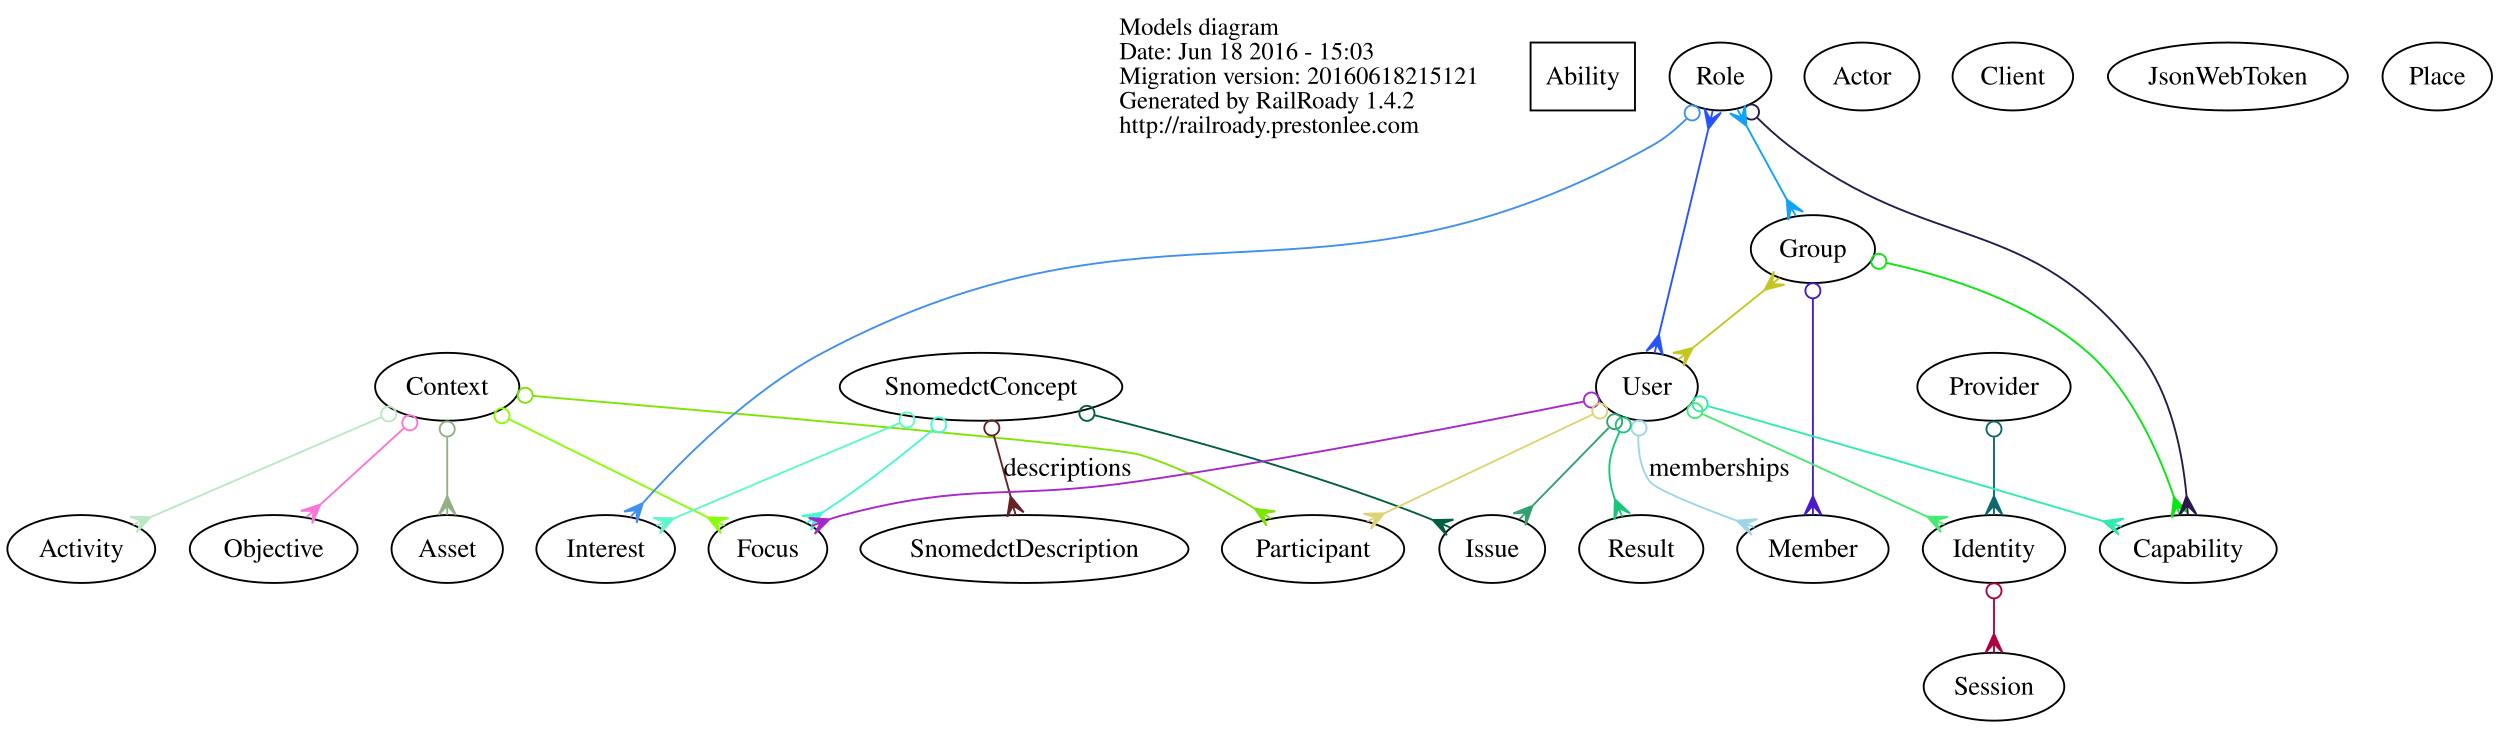
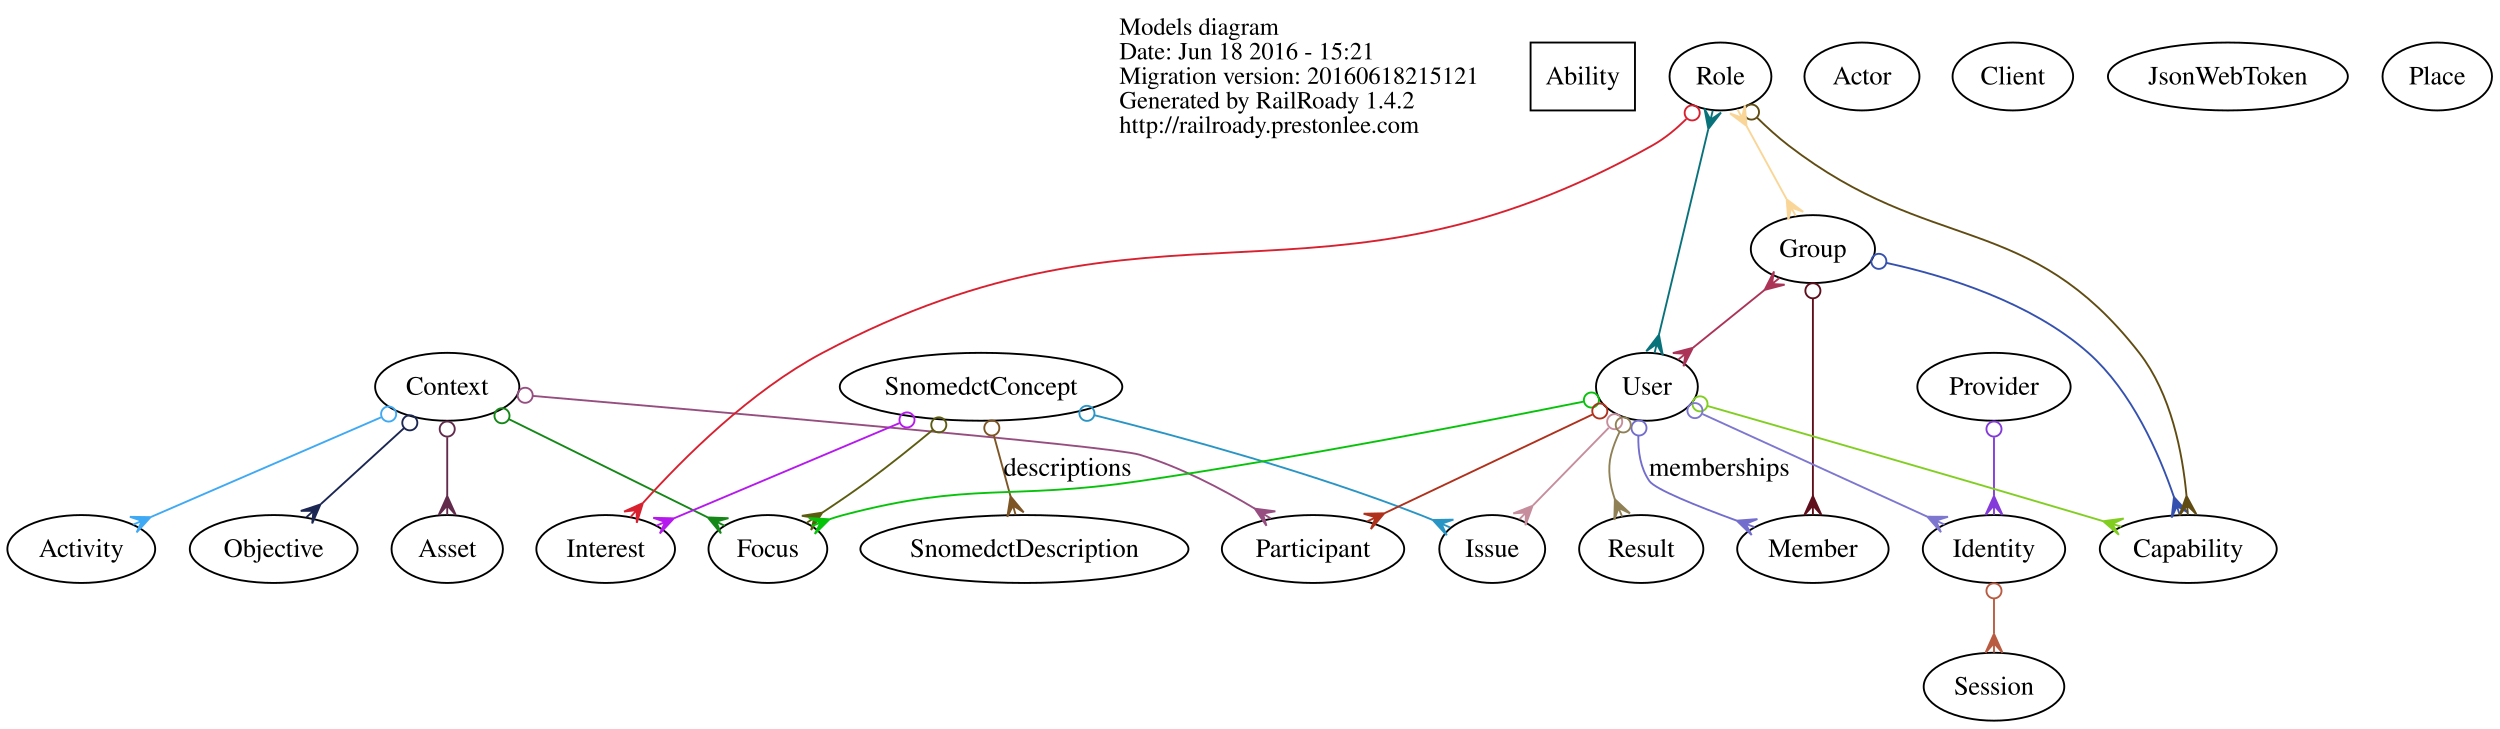
<svg xmlns="http://www.w3.org/2000/svg" width="1325pt" height="386pt" viewBox="0.00 0.00 1325.35 386.00">
  <g id="graph0" class="graph" transform="scale(1 1) rotate(0) translate(4 382)">
    <polygon fill="none" stroke="none" points="-4,4 -4,-382 1321.35,-382 1321.35,4 -4,4" />
    <g id="node1" class="node">
      <text text-anchor="start" x="589.402" y="-363.6" font-family="Times,serif" font-size="13.00">Models diagram</text>
-       <text text-anchor="start" x="589.402" y="-350.6" font-family="Times,serif" font-size="13.00">Date: Jun 18 2016 - 15:03</text>
+       <text text-anchor="start" x="589.402" y="-350.6" font-family="Times,serif" font-size="13.00">Date: Jun 18 2016 - 15:21</text>
      <text text-anchor="start" x="589.402" y="-337.6" font-family="Times,serif" font-size="13.00">Migration version: 20160618215121</text>
      <text text-anchor="start" x="589.402" y="-324.6" font-family="Times,serif" font-size="13.00">Generated by RailRoady 1.4.2</text>
      <text text-anchor="start" x="589.402" y="-311.6" font-family="Times,serif" font-size="13.00">http://railroady.prestonlee.com</text>
    </g>
    <g id="node2" class="node">
      <polygon fill="none" stroke="black" points="862.76,-359.5 807.42,-359.5 807.42,-323.5 862.76,-323.5 862.76,-359.5" />
      <text text-anchor="middle" x="835.09" y="-337.3" font-family="Times,serif" font-size="14.00">Ability</text>
    </g>
    <g id="node3" class="node">
      <ellipse fill="none" stroke="black" cx="39.09" cy="-91" rx="39.18" ry="18" />
      <text text-anchor="middle" x="39.09" y="-86.8" font-family="Times,serif" font-size="14.00">Activity</text>
    </g>
    <g id="node4" class="node">
      <ellipse fill="none" stroke="black" cx="983.09" cy="-341.5" rx="30.486" ry="18" />
      <text text-anchor="middle" x="983.09" y="-337.3" font-family="Times,serif" font-size="14.00">Actor</text>
    </g>
    <g id="node5" class="node">
      <ellipse fill="none" stroke="black" cx="233.09" cy="-91" rx="29.519" ry="18" />
      <text text-anchor="middle" x="233.09" y="-86.8" font-family="Times,serif" font-size="14.00">Asset</text>
    </g>
    <g id="node6" class="node">
      <ellipse fill="none" stroke="black" cx="1156.09" cy="-91" rx="46.898" ry="18" />
      <text text-anchor="middle" x="1156.09" y="-86.8" font-family="Times,serif" font-size="14.00">Capability</text>
    </g>
    <g id="node7" class="node">
      <ellipse fill="none" stroke="black" cx="1063.09" cy="-341.5" rx="31.948" ry="18" />
      <text text-anchor="middle" x="1063.09" y="-337.3" font-family="Times,serif" font-size="14.00">Client</text>
    </g>
    <g id="node8" class="node">
      <ellipse fill="none" stroke="black" cx="233.09" cy="-177" rx="38.22" ry="18" />
      <text text-anchor="middle" x="233.09" y="-172.8" font-family="Times,serif" font-size="14.00">Context</text>
    </g>
    <g id="edge1" class="edge">
-       <path fill="none" stroke="#bce7c4" d="M198.002,-160.807C163.538,-145.885 111.159,-123.205 76.06,-108.008" />
-       <ellipse fill="none" stroke="#bce7c4" cx="202.035" cy="-162.554" rx="4" ry="4" />
-       <polygon fill="#bce7c4" stroke="#bce7c4" points="75.825,-107.906 68.436,-99.803 71.236,-105.919 66.648,-103.932 66.648,-103.932 66.648,-103.932 71.236,-105.919 64.86,-108.062 75.825,-107.906 75.825,-107.906" />
+       <path fill="none" stroke="#3fa9f4" d="M198.002,-160.807C163.538,-145.885 111.159,-123.205 76.06,-108.008" />
+       <ellipse fill="none" stroke="#3fa9f4" cx="202.035" cy="-162.554" rx="4" ry="4" />
+       <polygon fill="#3fa9f4" stroke="#3fa9f4" points="75.825,-107.906 68.436,-99.803 71.236,-105.919 66.648,-103.932 66.648,-103.932 66.648,-103.932 71.236,-105.919 64.86,-108.062 75.825,-107.906 75.825,-107.906" />
    </g>
    <g id="edge2" class="edge">
-       <path fill="none" stroke="#93b085" d="M233.09,-150.257C233.09,-140.441 233.09,-129.226 233.09,-119.273" />
-       <ellipse fill="none" stroke="#93b085" cx="233.09" cy="-154.595" rx="4" ry="4" />
-       <polygon fill="#93b085" stroke="#93b085" points="233.09,-119.095 237.59,-109.095 233.09,-114.095 233.09,-109.095 233.09,-109.095 233.09,-109.095 233.09,-114.095 228.59,-109.095 233.09,-119.095 233.09,-119.095" />
+       <path fill="none" stroke="#622b4b" d="M233.09,-150.257C233.09,-140.441 233.09,-129.226 233.09,-119.273" />
+       <ellipse fill="none" stroke="#622b4b" cx="233.09" cy="-154.595" rx="4" ry="4" />
+       <polygon fill="#622b4b" stroke="#622b4b" points="233.09,-119.095 237.59,-109.095 233.09,-114.095 233.09,-109.095 233.09,-109.095 233.09,-109.095 233.09,-114.095 228.59,-109.095 233.09,-119.095 233.09,-119.095" />
    </g>
    <g id="node9" class="node">
      <ellipse fill="none" stroke="black" cx="403.09" cy="-91" rx="31.472" ry="18" />
      <text text-anchor="middle" x="403.09" y="-86.8" font-family="Times,serif" font-size="14.00">Focus</text>
    </g>
    <g id="edge3" class="edge">
-       <path fill="none" stroke="#88fe06" d="M265.835,-159.82C296.128,-144.852 340.888,-122.735 370.977,-107.868" />
-       <ellipse fill="none" stroke="#88fe06" cx="262.127" cy="-161.652" rx="4" ry="4" />
-       <polygon fill="#88fe06" stroke="#88fe06" points="371.228,-107.744 382.187,-107.348 375.711,-105.529 380.193,-103.314 380.193,-103.314 380.193,-103.314 375.711,-105.529 378.2,-99.279 371.228,-107.744 371.228,-107.744" />
+       <path fill="none" stroke="#148717" d="M265.835,-159.82C296.128,-144.852 340.888,-122.735 370.977,-107.868" />
+       <ellipse fill="none" stroke="#148717" cx="262.127" cy="-161.652" rx="4" ry="4" />
+       <polygon fill="#148717" stroke="#148717" points="371.228,-107.744 382.187,-107.348 375.711,-105.529 380.193,-103.314 380.193,-103.314 380.193,-103.314 375.711,-105.529 378.2,-99.279 371.228,-107.744 371.228,-107.744" />
    </g>
    <g id="node16" class="node">
      <ellipse fill="none" stroke="black" cx="141.09" cy="-91" rx="44.466" ry="18" />
      <text text-anchor="middle" x="141.09" y="-86.8" font-family="Times,serif" font-size="14.00">Objective</text>
    </g>
    <g id="edge4" class="edge">
-       <path fill="none" stroke="#f975d8" d="M210.134,-155.04C196.755,-142.825 179.87,-127.408 166.147,-114.878" />
-       <ellipse fill="none" stroke="#f975d8" cx="213.262" cy="-157.896" rx="4" ry="4" />
-       <polygon fill="#f975d8" stroke="#f975d8" points="165.867,-114.623 161.516,-104.557 162.175,-111.251 158.482,-107.88 158.482,-107.88 158.482,-107.88 162.175,-111.251 155.448,-111.203 165.867,-114.623 165.867,-114.623" />
+       <path fill="none" stroke="#1b2652" d="M210.134,-155.04C196.755,-142.825 179.87,-127.408 166.147,-114.878" />
+       <ellipse fill="none" stroke="#1b2652" cx="213.262" cy="-157.896" rx="4" ry="4" />
+       <polygon fill="#1b2652" stroke="#1b2652" points="165.867,-114.623 161.516,-104.557 162.175,-111.251 158.482,-107.88 158.482,-107.88 158.482,-107.88 162.175,-111.251 155.448,-111.203 165.867,-114.623 165.867,-114.623" />
    </g>
    <g id="node17" class="node">
      <ellipse fill="none" stroke="black" cx="692.09" cy="-91" rx="48.334" ry="18" />
      <text text-anchor="middle" x="692.09" y="-86.8" font-family="Times,serif" font-size="14.00">Participant</text>
    </g>
    <g id="edge5" class="edge">
-       <path fill="none" stroke="#7ce503" d="M278.413,-172.154C373.199,-164.047 584.903,-145.569 600.09,-141 621.635,-134.518 643.952,-122.775 661.21,-112.41" />
-       <ellipse fill="none" stroke="#7ce503" cx="274.416" cy="-172.496" rx="4" ry="4" />
-       <polygon fill="#7ce503" stroke="#7ce503" points="661.23,-112.397 672.104,-110.981 665.487,-109.774 669.743,-107.15 669.743,-107.15 669.743,-107.15 665.487,-109.774 667.382,-103.319 661.23,-112.397 661.23,-112.397" />
+       <path fill="none" stroke="#964e80" d="M278.413,-172.154C373.199,-164.047 584.903,-145.569 600.09,-141 621.635,-134.518 643.952,-122.775 661.21,-112.41" />
+       <ellipse fill="none" stroke="#964e80" cx="274.416" cy="-172.496" rx="4" ry="4" />
+       <polygon fill="#964e80" stroke="#964e80" points="661.23,-112.397 672.104,-110.981 665.487,-109.774 669.743,-107.15 669.743,-107.15 669.743,-107.15 665.487,-109.774 667.382,-103.319 661.23,-112.397 661.23,-112.397" />
    </g>
    <g id="node10" class="node">
      <ellipse fill="none" stroke="black" cx="957.09" cy="-250" rx="32.908" ry="18" />
      <text text-anchor="middle" x="957.09" y="-245.8" font-family="Times,serif" font-size="14.00">Group</text>
    </g>
    <g id="edge8" class="edge">
-       <path fill="none" stroke="#09e612" d="M995.972,-242.691C1027.95,-235.763 1072.78,-221.845 1103.09,-195 1126.17,-174.556 1140.61,-141.658 1148.49,-118.555" />
-       <ellipse fill="none" stroke="#09e612" cx="992.053" cy="-243.498" rx="4" ry="4" />
-       <polygon fill="#09e612" stroke="#09e612" points="1148.5,-118.533 1155.84,-110.392 1150.03,-113.773 1151.56,-109.013 1151.56,-109.013 1151.56,-109.013 1150.03,-113.773 1147.28,-107.635 1148.5,-118.533 1148.5,-118.533" />
+       <path fill="none" stroke="#3551b0" d="M995.972,-242.691C1027.95,-235.763 1072.78,-221.845 1103.09,-195 1126.17,-174.556 1140.61,-141.658 1148.49,-118.555" />
+       <ellipse fill="none" stroke="#3551b0" cx="992.053" cy="-243.498" rx="4" ry="4" />
+       <polygon fill="#3551b0" stroke="#3551b0" points="1148.5,-118.533 1155.84,-110.392 1150.03,-113.773 1151.56,-109.013 1151.56,-109.013 1151.56,-109.013 1150.03,-113.773 1147.28,-107.635 1148.5,-118.533 1148.5,-118.533" />
    </g>
    <g id="node15" class="node">
      <ellipse fill="none" stroke="black" cx="957.09" cy="-91" rx="40.132" ry="18" />
      <text text-anchor="middle" x="957.09" y="-86.8" font-family="Times,serif" font-size="14.00">Member</text>
    </g>
    <g id="edge6" class="edge">
-       <path fill="none" stroke="#4a19c8" d="M957.09,-223.852C957.09,-195.193 957.09,-148.523 957.09,-119.082" />
-       <ellipse fill="none" stroke="#4a19c8" cx="957.09" cy="-227.899" rx="4" ry="4" />
-       <polygon fill="#4a19c8" stroke="#4a19c8" points="957.09,-119.08 961.59,-109.079 957.09,-114.08 957.09,-109.08 957.09,-109.08 957.09,-109.08 957.09,-114.08 952.59,-109.08 957.09,-119.08 957.09,-119.08" />
+       <path fill="none" stroke="#5f0e1c" d="M957.09,-223.852C957.09,-195.193 957.09,-148.523 957.09,-119.082" />
+       <ellipse fill="none" stroke="#5f0e1c" cx="957.09" cy="-227.899" rx="4" ry="4" />
+       <polygon fill="#5f0e1c" stroke="#5f0e1c" points="957.09,-119.08 961.59,-109.079 957.09,-114.08 957.09,-109.08 957.09,-109.08 957.09,-109.08 957.09,-114.08 952.59,-109.08 957.09,-119.08 957.09,-119.08" />
    </g>
    <g id="node25" class="node">
      <ellipse fill="none" stroke="black" cx="869.09" cy="-177" rx="27" ry="18" />
      <text text-anchor="middle" x="869.09" y="-172.8" font-family="Times,serif" font-size="14.00">User</text>
    </g>
    <g id="edge7" class="edge">
-       <path fill="none" stroke="#c5c621" d="M931.481,-228.338C919.601,-218.753 905.54,-207.408 893.776,-197.917" />
-       <polygon fill="#c5c621" stroke="#c5c621" points="931.499,-228.353 936.456,-238.134 935.39,-231.492 939.282,-234.632 939.282,-234.632 939.282,-234.632 935.39,-231.492 942.107,-231.13 931.499,-228.353 931.499,-228.353" />
-       <polygon fill="#c5c621" stroke="#c5c621" points="893.464,-197.665 888.506,-187.884 889.572,-194.525 885.681,-191.386 885.681,-191.386 885.681,-191.386 889.572,-194.525 882.855,-194.888 893.464,-197.665 893.464,-197.665" />
+       <path fill="none" stroke="#ac3358" d="M931.481,-228.338C919.601,-218.753 905.54,-207.408 893.776,-197.917" />
+       <polygon fill="#ac3358" stroke="#ac3358" points="931.499,-228.353 936.456,-238.134 935.39,-231.492 939.282,-234.632 939.282,-234.632 939.282,-234.632 935.39,-231.492 942.107,-231.13 931.499,-228.353 931.499,-228.353" />
+       <polygon fill="#ac3358" stroke="#ac3358" points="893.464,-197.665 888.506,-187.884 889.572,-194.525 885.681,-191.386 885.681,-191.386 885.681,-191.386 889.572,-194.525 882.855,-194.888 893.464,-197.665 893.464,-197.665" />
    </g>
    <g id="node11" class="node">
      <ellipse fill="none" stroke="black" cx="1053.09" cy="-91" rx="37.727" ry="18" />
      <text text-anchor="middle" x="1053.09" y="-86.8" font-family="Times,serif" font-size="14.00">Identity</text>
    </g>
    <g id="node22" class="node">
      <ellipse fill="none" stroke="black" cx="1053.09" cy="-18" rx="37.268" ry="18" />
      <text text-anchor="middle" x="1053.09" y="-13.8" font-family="Times,serif" font-size="14.00">Session</text>
    </g>
    <g id="edge9" class="edge">
-       <path fill="none" stroke="#ab0246" d="M1053.09,-64.791C1053.09,-58.832 1053.09,-52.45 1053.09,-46.399" />
-       <ellipse fill="none" stroke="#ab0246" cx="1053.09" cy="-68.813" rx="4" ry="4" />
-       <polygon fill="#ab0246" stroke="#ab0246" points="1053.09,-46.029 1057.59,-36.029 1053.09,-41.029 1053.09,-36.029 1053.09,-36.029 1053.09,-36.029 1053.09,-41.029 1048.59,-36.029 1053.09,-46.029 1053.09,-46.029" />
+       <path fill="none" stroke="#b85b41" d="M1053.09,-64.791C1053.09,-58.832 1053.09,-52.45 1053.09,-46.399" />
+       <ellipse fill="none" stroke="#b85b41" cx="1053.09" cy="-68.813" rx="4" ry="4" />
+       <polygon fill="#b85b41" stroke="#b85b41" points="1053.09,-46.029 1057.59,-36.029 1053.09,-41.029 1053.09,-36.029 1053.09,-36.029 1053.09,-36.029 1053.09,-41.029 1048.59,-36.029 1053.09,-46.029 1053.09,-46.029" />
    </g>
    <g id="node12" class="node">
      <ellipse fill="none" stroke="black" cx="317.09" cy="-91" rx="36.749" ry="18" />
      <text text-anchor="middle" x="317.09" y="-86.8" font-family="Times,serif" font-size="14.00">Interest</text>
    </g>
    <g id="node13" class="node">
      <ellipse fill="none" stroke="black" cx="787.09" cy="-91" rx="28.065" ry="18" />
      <text text-anchor="middle" x="787.09" y="-86.8" font-family="Times,serif" font-size="14.00">Issue</text>
    </g>
    <g id="node14" class="node">
      <ellipse fill="none" stroke="black" cx="1177.09" cy="-341.5" rx="63.597" ry="18" />
      <text text-anchor="middle" x="1177.09" y="-337.3" font-family="Times,serif" font-size="14.00">JsonWebToken</text>
    </g>
    <g id="node18" class="node">
      <ellipse fill="none" stroke="black" cx="1288.09" cy="-341.5" rx="29.017" ry="18" />
      <text text-anchor="middle" x="1288.09" y="-337.3" font-family="Times,serif" font-size="14.00">Place</text>
    </g>
    <g id="node19" class="node">
      <ellipse fill="none" stroke="black" cx="1053.09" cy="-177" rx="40.625" ry="18" />
      <text text-anchor="middle" x="1053.09" y="-172.8" font-family="Times,serif" font-size="14.00">Provider</text>
    </g>
    <g id="edge10" class="edge">
-       <path fill="none" stroke="#0e696c" d="M1053.09,-150.257C1053.09,-140.441 1053.09,-129.226 1053.09,-119.273" />
-       <ellipse fill="none" stroke="#0e696c" cx="1053.09" cy="-154.595" rx="4" ry="4" />
-       <polygon fill="#0e696c" stroke="#0e696c" points="1053.09,-119.095 1057.59,-109.095 1053.09,-114.095 1053.09,-109.095 1053.09,-109.095 1053.09,-109.095 1053.09,-114.095 1048.59,-109.095 1053.09,-119.095 1053.09,-119.095" />
+       <path fill="none" stroke="#843bd9" d="M1053.09,-150.257C1053.09,-140.441 1053.09,-129.226 1053.09,-119.273" />
+       <ellipse fill="none" stroke="#843bd9" cx="1053.09" cy="-154.595" rx="4" ry="4" />
+       <polygon fill="#843bd9" stroke="#843bd9" points="1053.09,-119.095 1057.59,-109.095 1053.09,-114.095 1053.09,-109.095 1053.09,-109.095 1053.09,-109.095 1053.09,-114.095 1048.59,-109.095 1053.09,-119.095 1053.09,-119.095" />
    </g>
    <g id="node20" class="node">
      <ellipse fill="none" stroke="black" cx="866.09" cy="-91" rx="32.917" ry="18" />
      <text text-anchor="middle" x="866.09" y="-86.8" font-family="Times,serif" font-size="14.00">Result</text>
    </g>
    <g id="node21" class="node">
      <ellipse fill="none" stroke="black" cx="908.09" cy="-341.5" rx="27" ry="18" />
      <text text-anchor="middle" x="908.09" y="-337.3" font-family="Times,serif" font-size="14.00">Role</text>
    </g>
    <g id="edge12" class="edge">
-       <path fill="none" stroke="#291a4b" d="M927.484,-319.668C932.653,-314.604 938.392,-309.388 944.09,-305 1020.18,-246.401 1071.02,-270.731 1130.09,-195 1147.05,-173.254 1153.07,-141.771 1155.14,-119.344" />
-       <ellipse fill="none" stroke="#291a4b" cx="924.53" cy="-322.645" rx="4" ry="4" />
-       <polygon fill="#291a4b" stroke="#291a4b" points="1155.16,-119.119 1160.36,-109.466 1155.51,-114.132 1155.87,-109.145 1155.87,-109.145 1155.87,-109.145 1155.51,-114.132 1151.38,-108.823 1155.16,-119.119 1155.16,-119.119" />
+       <path fill="none" stroke="#604b12" d="M927.484,-319.668C932.653,-314.604 938.392,-309.388 944.09,-305 1020.18,-246.401 1071.02,-270.731 1130.09,-195 1147.05,-173.254 1153.07,-141.771 1155.14,-119.344" />
+       <ellipse fill="none" stroke="#604b12" cx="924.53" cy="-322.645" rx="4" ry="4" />
+       <polygon fill="#604b12" stroke="#604b12" points="1155.16,-119.119 1160.36,-109.466 1155.51,-114.132 1155.87,-109.145 1155.87,-109.145 1155.87,-109.145 1155.51,-114.132 1151.38,-108.823 1155.16,-119.119 1155.16,-119.119" />
    </g>
    <g id="edge14" class="edge">
-       <path fill="none" stroke="#10a1fa" d="M921.962,-315.161C928.545,-303.138 936.398,-288.795 943.007,-276.722" />
-       <polygon fill="#10a1fa" stroke="#10a1fa" points="921.88,-315.313 913.13,-321.923 919.478,-319.699 917.077,-324.084 917.077,-324.084 917.077,-324.084 919.478,-319.699 921.024,-326.245 921.88,-315.313 921.88,-315.313" />
-       <polygon fill="#10a1fa" stroke="#10a1fa" points="943.191,-276.386 951.941,-269.776 945.592,-272 947.994,-267.615 947.994,-267.615 947.994,-267.615 945.592,-272 944.046,-265.454 943.191,-276.386 943.191,-276.386" />
+       <path fill="none" stroke="#f9d697" d="M921.962,-315.161C928.545,-303.138 936.398,-288.795 943.007,-276.722" />
+       <polygon fill="#f9d697" stroke="#f9d697" points="921.88,-315.313 913.13,-321.923 919.478,-319.699 917.077,-324.084 917.077,-324.084 917.077,-324.084 919.478,-319.699 921.024,-326.245 921.88,-315.313 921.88,-315.313" />
+       <polygon fill="#f9d697" stroke="#f9d697" points="943.191,-276.386 951.941,-269.776 945.592,-272 947.994,-267.615 947.994,-267.615 947.994,-267.615 945.592,-272 944.046,-265.454 943.191,-276.386 943.191,-276.386" />
    </g>
    <g id="edge11" class="edge">
-       <path fill="none" stroke="#4090ed" d="M890.033,-318.998C884.722,-313.772 878.581,-308.645 872.09,-305 696.334,-206.299 610.164,-289.455 432.09,-195 393.965,-174.777 358.305,-139.247 337.091,-115.665" />
-       <ellipse fill="none" stroke="#4090ed" cx="893.095" cy="-322.203" rx="4" ry="4" />
-       <polygon fill="#4090ed" stroke="#4090ed" points="336.826,-115.364 333.584,-104.889 333.518,-111.615 330.21,-107.866 330.21,-107.866 330.21,-107.866 333.518,-111.615 326.835,-110.844 336.826,-115.364 336.826,-115.364" />
+       <path fill="none" stroke="#d8202f" d="M890.033,-318.998C884.722,-313.772 878.581,-308.645 872.09,-305 696.334,-206.299 610.164,-289.455 432.09,-195 393.965,-174.777 358.305,-139.247 337.091,-115.665" />
+       <ellipse fill="none" stroke="#d8202f" cx="893.095" cy="-322.203" rx="4" ry="4" />
+       <polygon fill="#d8202f" stroke="#d8202f" points="336.826,-115.364 333.584,-104.889 333.518,-111.615 330.21,-107.866 330.21,-107.866 330.21,-107.866 333.518,-111.615 326.835,-110.844 336.826,-115.364 336.826,-115.364" />
    </g>
    <g id="edge13" class="edge">
-       <path fill="none" stroke="#2753fd" d="M901.566,-313.317C894.314,-283.102 882.679,-234.621 875.481,-204.631" />
-       <polygon fill="#2753fd" stroke="#2753fd" points="901.656,-313.693 899.614,-324.467 902.823,-318.555 903.99,-323.417 903.99,-323.417 903.99,-323.417 902.823,-318.555 908.366,-322.367 901.656,-313.693 901.656,-313.693" />
-       <polygon fill="#2753fd" stroke="#2753fd" points="875.469,-204.578 877.511,-193.804 874.302,-199.716 873.135,-194.854 873.135,-194.854 873.135,-194.854 874.302,-199.716 868.759,-195.905 875.469,-204.578 875.469,-204.578" />
+       <path fill="none" stroke="#08727b" d="M901.566,-313.317C894.314,-283.102 882.679,-234.621 875.481,-204.631" />
+       <polygon fill="#08727b" stroke="#08727b" points="901.656,-313.693 899.614,-324.467 902.823,-318.555 903.99,-323.417 903.99,-323.417 903.99,-323.417 902.823,-318.555 908.366,-322.367 901.656,-313.693 901.656,-313.693" />
+       <polygon fill="#08727b" stroke="#08727b" points="875.469,-204.578 877.511,-193.804 874.302,-199.716 873.135,-194.854 873.135,-194.854 873.135,-194.854 874.302,-199.716 868.759,-195.905 875.469,-204.578 875.469,-204.578" />
    </g>
    <g id="node23" class="node">
      <ellipse fill="none" stroke="black" cx="516.09" cy="-177" rx="74.895" ry="18" />
      <text text-anchor="middle" x="516.09" y="-172.8" font-family="Times,serif" font-size="14.00">SnomedctConcept</text>
    </g>
    <g id="edge17" class="edge">
-       <path fill="none" stroke="#49f7d0" d="M490.503,-154.149C480.026,-145.454 467.663,-135.513 456.09,-127 448.475,-121.398 440.016,-115.623 432.132,-110.419" />
-       <ellipse fill="none" stroke="#49f7d0" cx="493.69" cy="-156.812" rx="4" ry="4" />
-       <polygon fill="#49f7d0" stroke="#49f7d0" points="431.929,-110.286 426.009,-101.056 427.741,-107.556 423.552,-104.825 423.552,-104.825 423.552,-104.825 427.741,-107.556 421.094,-108.595 431.929,-110.286 431.929,-110.286" />
+       <path fill="none" stroke="#5c5c11" d="M490.503,-154.149C480.026,-145.454 467.663,-135.513 456.09,-127 448.475,-121.398 440.016,-115.623 432.132,-110.419" />
+       <ellipse fill="none" stroke="#5c5c11" cx="493.69" cy="-156.812" rx="4" ry="4" />
+       <polygon fill="#5c5c11" stroke="#5c5c11" points="431.929,-110.286 426.009,-101.056 427.741,-107.556 423.552,-104.825 423.552,-104.825 423.552,-104.825 427.741,-107.556 421.094,-108.595 431.929,-110.286 431.929,-110.286" />
    </g>
    <g id="edge15" class="edge">
-       <path fill="none" stroke="#5cf8cb" d="M472.92,-157.778C437.259,-142.724 387.2,-121.594 353.529,-107.382" />
-       <ellipse fill="none" stroke="#5cf8cb" cx="476.828" cy="-159.427" rx="4" ry="4" />
-       <polygon fill="#5cf8cb" stroke="#5cf8cb" points="353.28,-107.276 345.817,-99.242 348.673,-105.332 344.067,-103.387 344.067,-103.387 344.067,-103.387 348.673,-105.332 342.317,-107.533 353.28,-107.276 353.28,-107.276" />
+       <path fill="none" stroke="#b519ee" d="M472.92,-157.778C437.259,-142.724 387.2,-121.594 353.529,-107.382" />
+       <ellipse fill="none" stroke="#b519ee" cx="476.828" cy="-159.427" rx="4" ry="4" />
+       <polygon fill="#b519ee" stroke="#b519ee" points="353.28,-107.276 345.817,-99.242 348.673,-105.332 344.067,-103.387 344.067,-103.387 344.067,-103.387 348.673,-105.332 342.317,-107.533 353.28,-107.276 353.28,-107.276" />
    </g>
    <g id="edge16" class="edge">
-       <path fill="none" stroke="#015e41" d="M576.408,-161.879C624.044,-149.962 691.803,-131.299 749.09,-109 751.169,-108.191 753.3,-107.329 755.439,-106.44" />
-       <ellipse fill="none" stroke="#015e41" cx="572.231" cy="-162.916" rx="4" ry="4" />
-       <polygon fill="#015e41" stroke="#015e41" points="755.554,-106.391 766.518,-106.574 760.147,-104.415 764.74,-102.44 764.74,-102.44 764.74,-102.44 760.147,-104.415 762.963,-98.306 755.554,-106.391 755.554,-106.391" />
+       <path fill="none" stroke="#2995c5" d="M576.408,-161.879C624.044,-149.962 691.803,-131.299 749.09,-109 751.169,-108.191 753.3,-107.329 755.439,-106.44" />
+       <ellipse fill="none" stroke="#2995c5" cx="572.231" cy="-162.916" rx="4" ry="4" />
+       <polygon fill="#2995c5" stroke="#2995c5" points="755.554,-106.391 766.518,-106.574 760.147,-104.415 764.74,-102.44 764.74,-102.44 764.74,-102.44 760.147,-104.415 762.963,-98.306 755.554,-106.391 755.554,-106.391" />
    </g>
    <g id="node24" class="node">
      <ellipse fill="none" stroke="black" cx="539.09" cy="-91" rx="86.972" ry="18" />
      <text text-anchor="middle" x="539.09" y="-86.8" font-family="Times,serif" font-size="14.00">SnomedctDescription</text>
    </g>
    <g id="edge18" class="edge">
-       <path fill="none" stroke="#682225" d="M522.922,-151.047C525.686,-140.952 528.884,-129.274 531.702,-118.982" />
-       <ellipse fill="none" stroke="#682225" cx="521.801" cy="-155.143" rx="4" ry="4" />
-       <polygon fill="#682225" stroke="#682225" points="531.723,-118.907 538.704,-110.45 533.043,-114.084 534.363,-109.262 534.363,-109.262 534.363,-109.262 533.043,-114.084 530.023,-108.073 531.723,-118.907 531.723,-118.907" />
+       <path fill="none" stroke="#7d5423" d="M522.922,-151.047C525.686,-140.952 528.884,-129.274 531.702,-118.982" />
+       <ellipse fill="none" stroke="#7d5423" cx="521.801" cy="-155.143" rx="4" ry="4" />
+       <polygon fill="#7d5423" stroke="#7d5423" points="531.723,-118.907 538.704,-110.45 533.043,-114.084 534.363,-109.262 534.363,-109.262 534.363,-109.262 533.043,-114.084 530.023,-108.073 531.723,-118.907 531.723,-118.907" />
      <text text-anchor="middle" x="561.918" y="-129.8" font-family="Times,serif" font-size="14.00">descriptions</text>
    </g>
    <g id="edge20" class="edge">
-       <path fill="none" stroke="#2eebb1" d="M901.277,-166.801C945.946,-154.004 1029.24,-130.028 1100.09,-109 1103.61,-107.956 1107.25,-106.868 1110.91,-105.769" />
-       <ellipse fill="none" stroke="#2eebb1" cx="897.243" cy="-167.956" rx="4" ry="4" />
-       <polygon fill="#2eebb1" stroke="#2eebb1" points="1110.99,-105.745 1121.86,-107.167 1115.77,-104.302 1120.56,-102.858 1120.56,-102.858 1120.56,-102.858 1115.77,-104.302 1119.26,-98.55 1110.99,-105.745 1110.99,-105.745" />
+       <path fill="none" stroke="#81ce21" d="M901.277,-166.801C945.946,-154.004 1029.24,-130.028 1100.09,-109 1103.61,-107.956 1107.25,-106.868 1110.91,-105.769" />
+       <ellipse fill="none" stroke="#81ce21" cx="897.243" cy="-167.956" rx="4" ry="4" />
+       <polygon fill="#81ce21" stroke="#81ce21" points="1110.99,-105.745 1121.86,-107.167 1115.77,-104.302 1120.56,-102.858 1120.56,-102.858 1120.56,-102.858 1115.77,-104.302 1119.26,-98.55 1110.99,-105.745 1110.99,-105.745" />
    </g>
    <g id="edge25" class="edge">
-       <path fill="none" stroke="#a628c8" d="M835.575,-169.159C784.801,-158.963 685.27,-139.627 600.09,-127 530.614,-116.701 511,-126.921 443.09,-109 440.751,-108.383 438.37,-107.653 435.995,-106.85" />
-       <ellipse fill="none" stroke="#a628c8" cx="839.67" cy="-169.984" rx="4" ry="4" />
-       <polygon fill="#a628c8" stroke="#a628c8" points="435.74,-106.754 427.971,-99.014 431.061,-104.989 426.383,-103.225 426.383,-103.225 426.383,-103.225 431.061,-104.989 424.795,-107.435 435.74,-106.754 435.74,-106.754" />
+       <path fill="none" stroke="#05c308" d="M835.575,-169.159C784.801,-158.963 685.27,-139.627 600.09,-127 530.614,-116.701 511,-126.921 443.09,-109 440.751,-108.383 438.37,-107.653 435.995,-106.85" />
+       <ellipse fill="none" stroke="#05c308" cx="839.67" cy="-169.984" rx="4" ry="4" />
+       <polygon fill="#05c308" stroke="#05c308" points="435.74,-106.754 427.971,-99.014 431.061,-104.989 426.383,-103.225 426.383,-103.225 426.383,-103.225 431.061,-104.989 424.795,-107.435 435.74,-106.754 435.74,-106.754" />
    </g>
    <g id="edge21" class="edge">
-       <path fill="none" stroke="#48ea74" d="M898.534,-162.558C930.918,-147.774 982.949,-124.021 1017.57,-108.215" />
-       <ellipse fill="none" stroke="#48ea74" cx="894.558" cy="-164.373" rx="4" ry="4" />
-       <polygon fill="#48ea74" stroke="#48ea74" points="1017.75,-108.134 1028.71,-108.075 1022.3,-106.058 1026.84,-103.981 1026.84,-103.981 1026.84,-103.981 1022.3,-106.058 1024.98,-99.888 1017.75,-108.134 1017.75,-108.134" />
+       <path fill="none" stroke="#7d77d0" d="M898.534,-162.558C930.918,-147.774 982.949,-124.021 1017.57,-108.215" />
+       <ellipse fill="none" stroke="#7d77d0" cx="894.558" cy="-164.373" rx="4" ry="4" />
+       <polygon fill="#7d77d0" stroke="#7d77d0" points="1017.75,-108.134 1028.71,-108.075 1022.3,-106.058 1026.84,-103.981 1026.84,-103.981 1026.84,-103.981 1022.3,-106.058 1024.98,-99.888 1017.75,-108.134 1017.75,-108.134" />
    </g>
    <g id="edge22" class="edge">
-       <path fill="none" stroke="#31a26d" d="M848.836,-155.252C836.664,-142.783 821.18,-126.922 808.763,-114.201" />
-       <ellipse fill="none" stroke="#31a26d" cx="852.012" cy="-158.506" rx="4" ry="4" />
-       <polygon fill="#31a26d" stroke="#31a26d" points="808.47,-113.902 804.705,-103.602 804.977,-110.324 801.485,-106.746 801.485,-106.746 801.485,-106.746 804.977,-110.324 798.265,-109.889 808.47,-113.902 808.47,-113.902" />
+       <path fill="none" stroke="#c68d9d" d="M848.836,-155.252C836.664,-142.783 821.18,-126.922 808.763,-114.201" />
+       <ellipse fill="none" stroke="#c68d9d" cx="852.012" cy="-158.506" rx="4" ry="4" />
+       <polygon fill="#c68d9d" stroke="#c68d9d" points="808.47,-113.902 804.705,-103.602 804.977,-110.324 801.485,-106.746 801.485,-106.746 801.485,-106.746 804.977,-110.324 798.265,-109.889 808.47,-113.902 808.47,-113.902" />
    </g>
    <g id="edge19" class="edge">
-       <path fill="none" stroke="#9bd7e5" d="M864.563,-151.123C864.337,-142.815 865.628,-133.919 870.435,-127 873.425,-122.696 895.472,-113.82 916.578,-106.084" />
-       <ellipse fill="none" stroke="#9bd7e5" cx="864.893" cy="-155.155" rx="4" ry="4" />
-       <polygon fill="#9bd7e5" stroke="#9bd7e5" points="916.732,-106.029 927.666,-106.863 921.434,-104.33 926.137,-102.631 926.137,-102.631 926.137,-102.631 921.434,-104.33 924.607,-98.398 916.732,-106.029 916.732,-106.029" />
+       <path fill="none" stroke="#736dce" d="M864.563,-151.123C864.337,-142.815 865.628,-133.919 870.435,-127 873.425,-122.696 895.472,-113.82 916.578,-106.084" />
+       <ellipse fill="none" stroke="#736dce" cx="864.893" cy="-155.155" rx="4" ry="4" />
+       <polygon fill="#736dce" stroke="#736dce" points="916.732,-106.029 927.666,-106.863 921.434,-104.33 926.137,-102.631 926.137,-102.631 926.137,-102.631 921.434,-104.33 924.607,-98.398 916.732,-106.029 916.732,-106.029" />
      <text text-anchor="middle" x="907.418" y="-129.8" font-family="Times,serif" font-size="14.00">memberships</text>
    </g>
    <g id="edge24" class="edge">
-       <path fill="none" stroke="#ded374" d="M840.236,-162.307C810.257,-148.079 763.195,-125.745 730.178,-110.076" />
-       <ellipse fill="none" stroke="#ded374" cx="844.126" cy="-164.153" rx="4" ry="4" />
-       <polygon fill="#ded374" stroke="#ded374" points="729.875,-109.932 722.77,-101.579 725.358,-107.788 720.841,-105.645 720.841,-105.645 720.841,-105.645 725.358,-107.788 718.912,-109.71 729.875,-109.932 729.875,-109.932" />
+       <path fill="none" stroke="#af301b" d="M840.236,-162.307C810.257,-148.079 763.195,-125.745 730.178,-110.076" />
+       <ellipse fill="none" stroke="#af301b" cx="844.126" cy="-164.153" rx="4" ry="4" />
+       <polygon fill="#af301b" stroke="#af301b" points="729.875,-109.932 722.77,-101.579 725.358,-107.788 720.841,-105.645 720.841,-105.645 720.841,-105.645 725.358,-107.788 718.912,-109.71 729.875,-109.932 729.875,-109.932" />
    </g>
    <g id="edge23" class="edge">
-       <path fill="none" stroke="#19c679" d="M854.613,-153.118C852.747,-149.206 851.127,-145.084 850.09,-141 848.13,-133.28 849.466,-125.006 852.044,-117.495" />
-       <ellipse fill="none" stroke="#19c679" cx="856.548" cy="-156.779" rx="4" ry="4" />
-       <polygon fill="#19c679" stroke="#19c679" points="852.09,-117.387 860.122,-109.922 854.033,-112.78 855.976,-108.173 855.976,-108.173 855.976,-108.173 854.033,-112.78 851.829,-106.425 852.09,-117.387 852.09,-117.387" />
+       <path fill="none" stroke="#8f8055" d="M854.613,-153.118C852.747,-149.206 851.127,-145.084 850.09,-141 848.13,-133.28 849.466,-125.006 852.044,-117.495" />
+       <ellipse fill="none" stroke="#8f8055" cx="856.548" cy="-156.779" rx="4" ry="4" />
+       <polygon fill="#8f8055" stroke="#8f8055" points="852.09,-117.387 860.122,-109.922 854.033,-112.78 855.976,-108.173 855.976,-108.173 855.976,-108.173 854.033,-112.78 851.829,-106.425 852.09,-117.387 852.09,-117.387" />
    </g>
  </g>
</svg>
